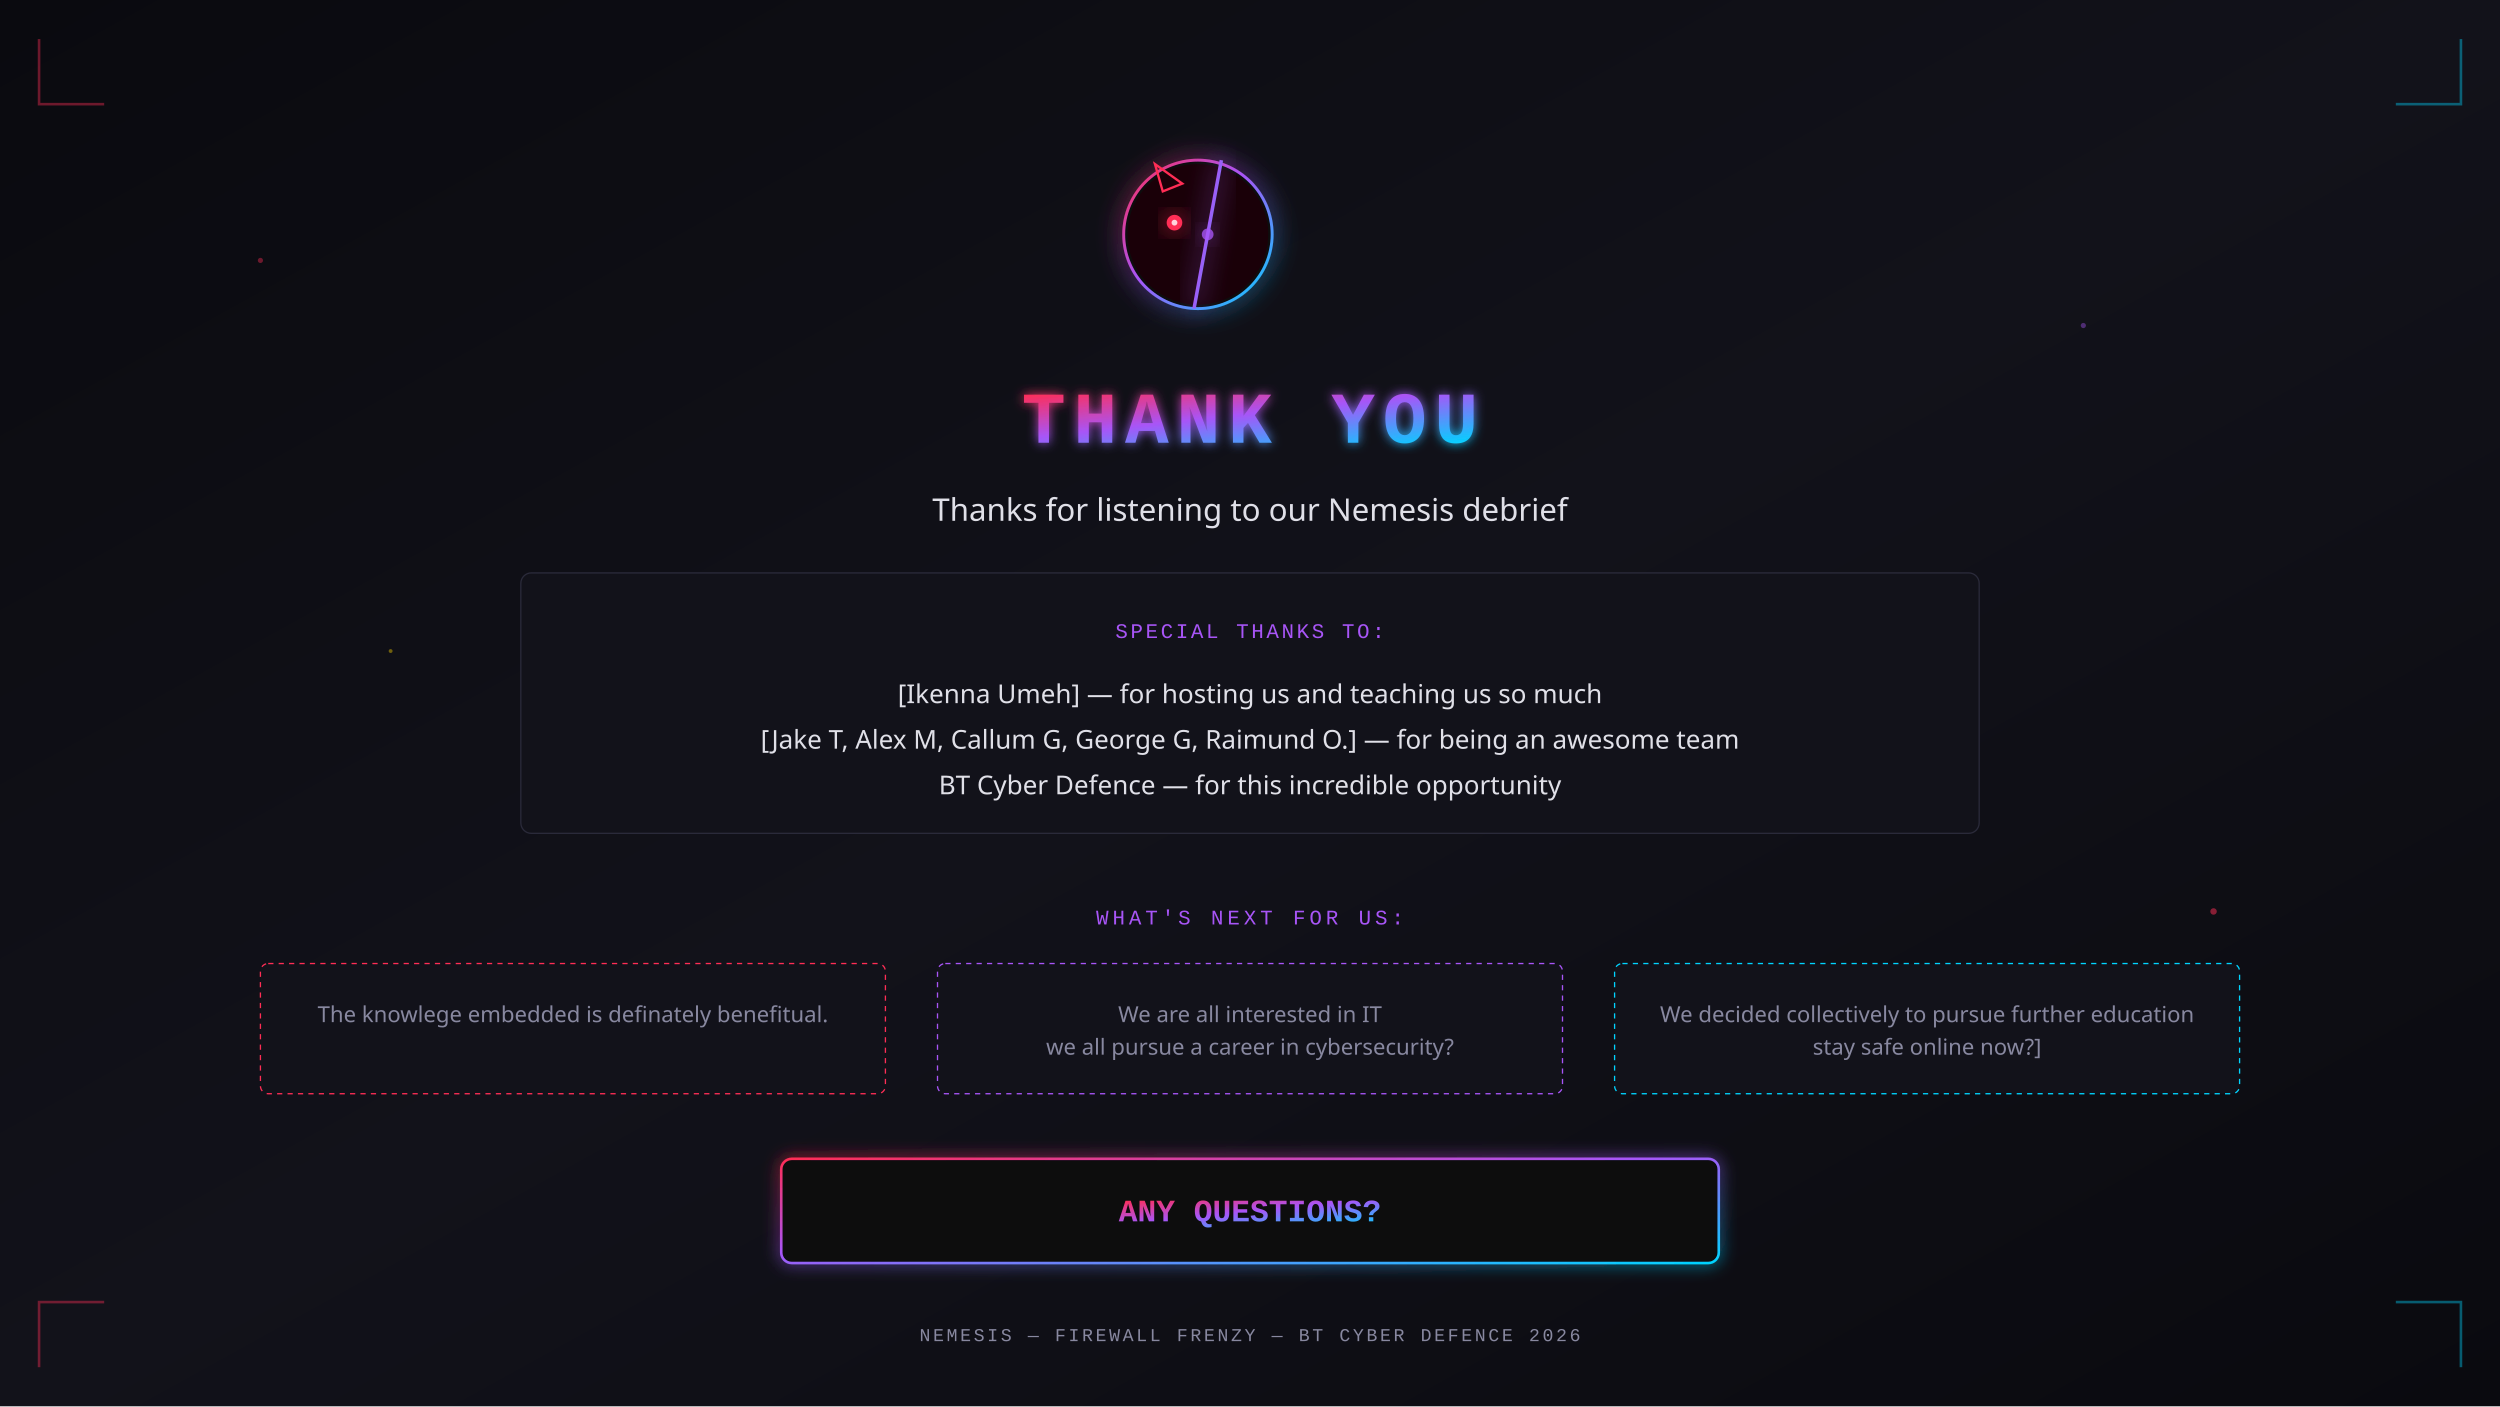
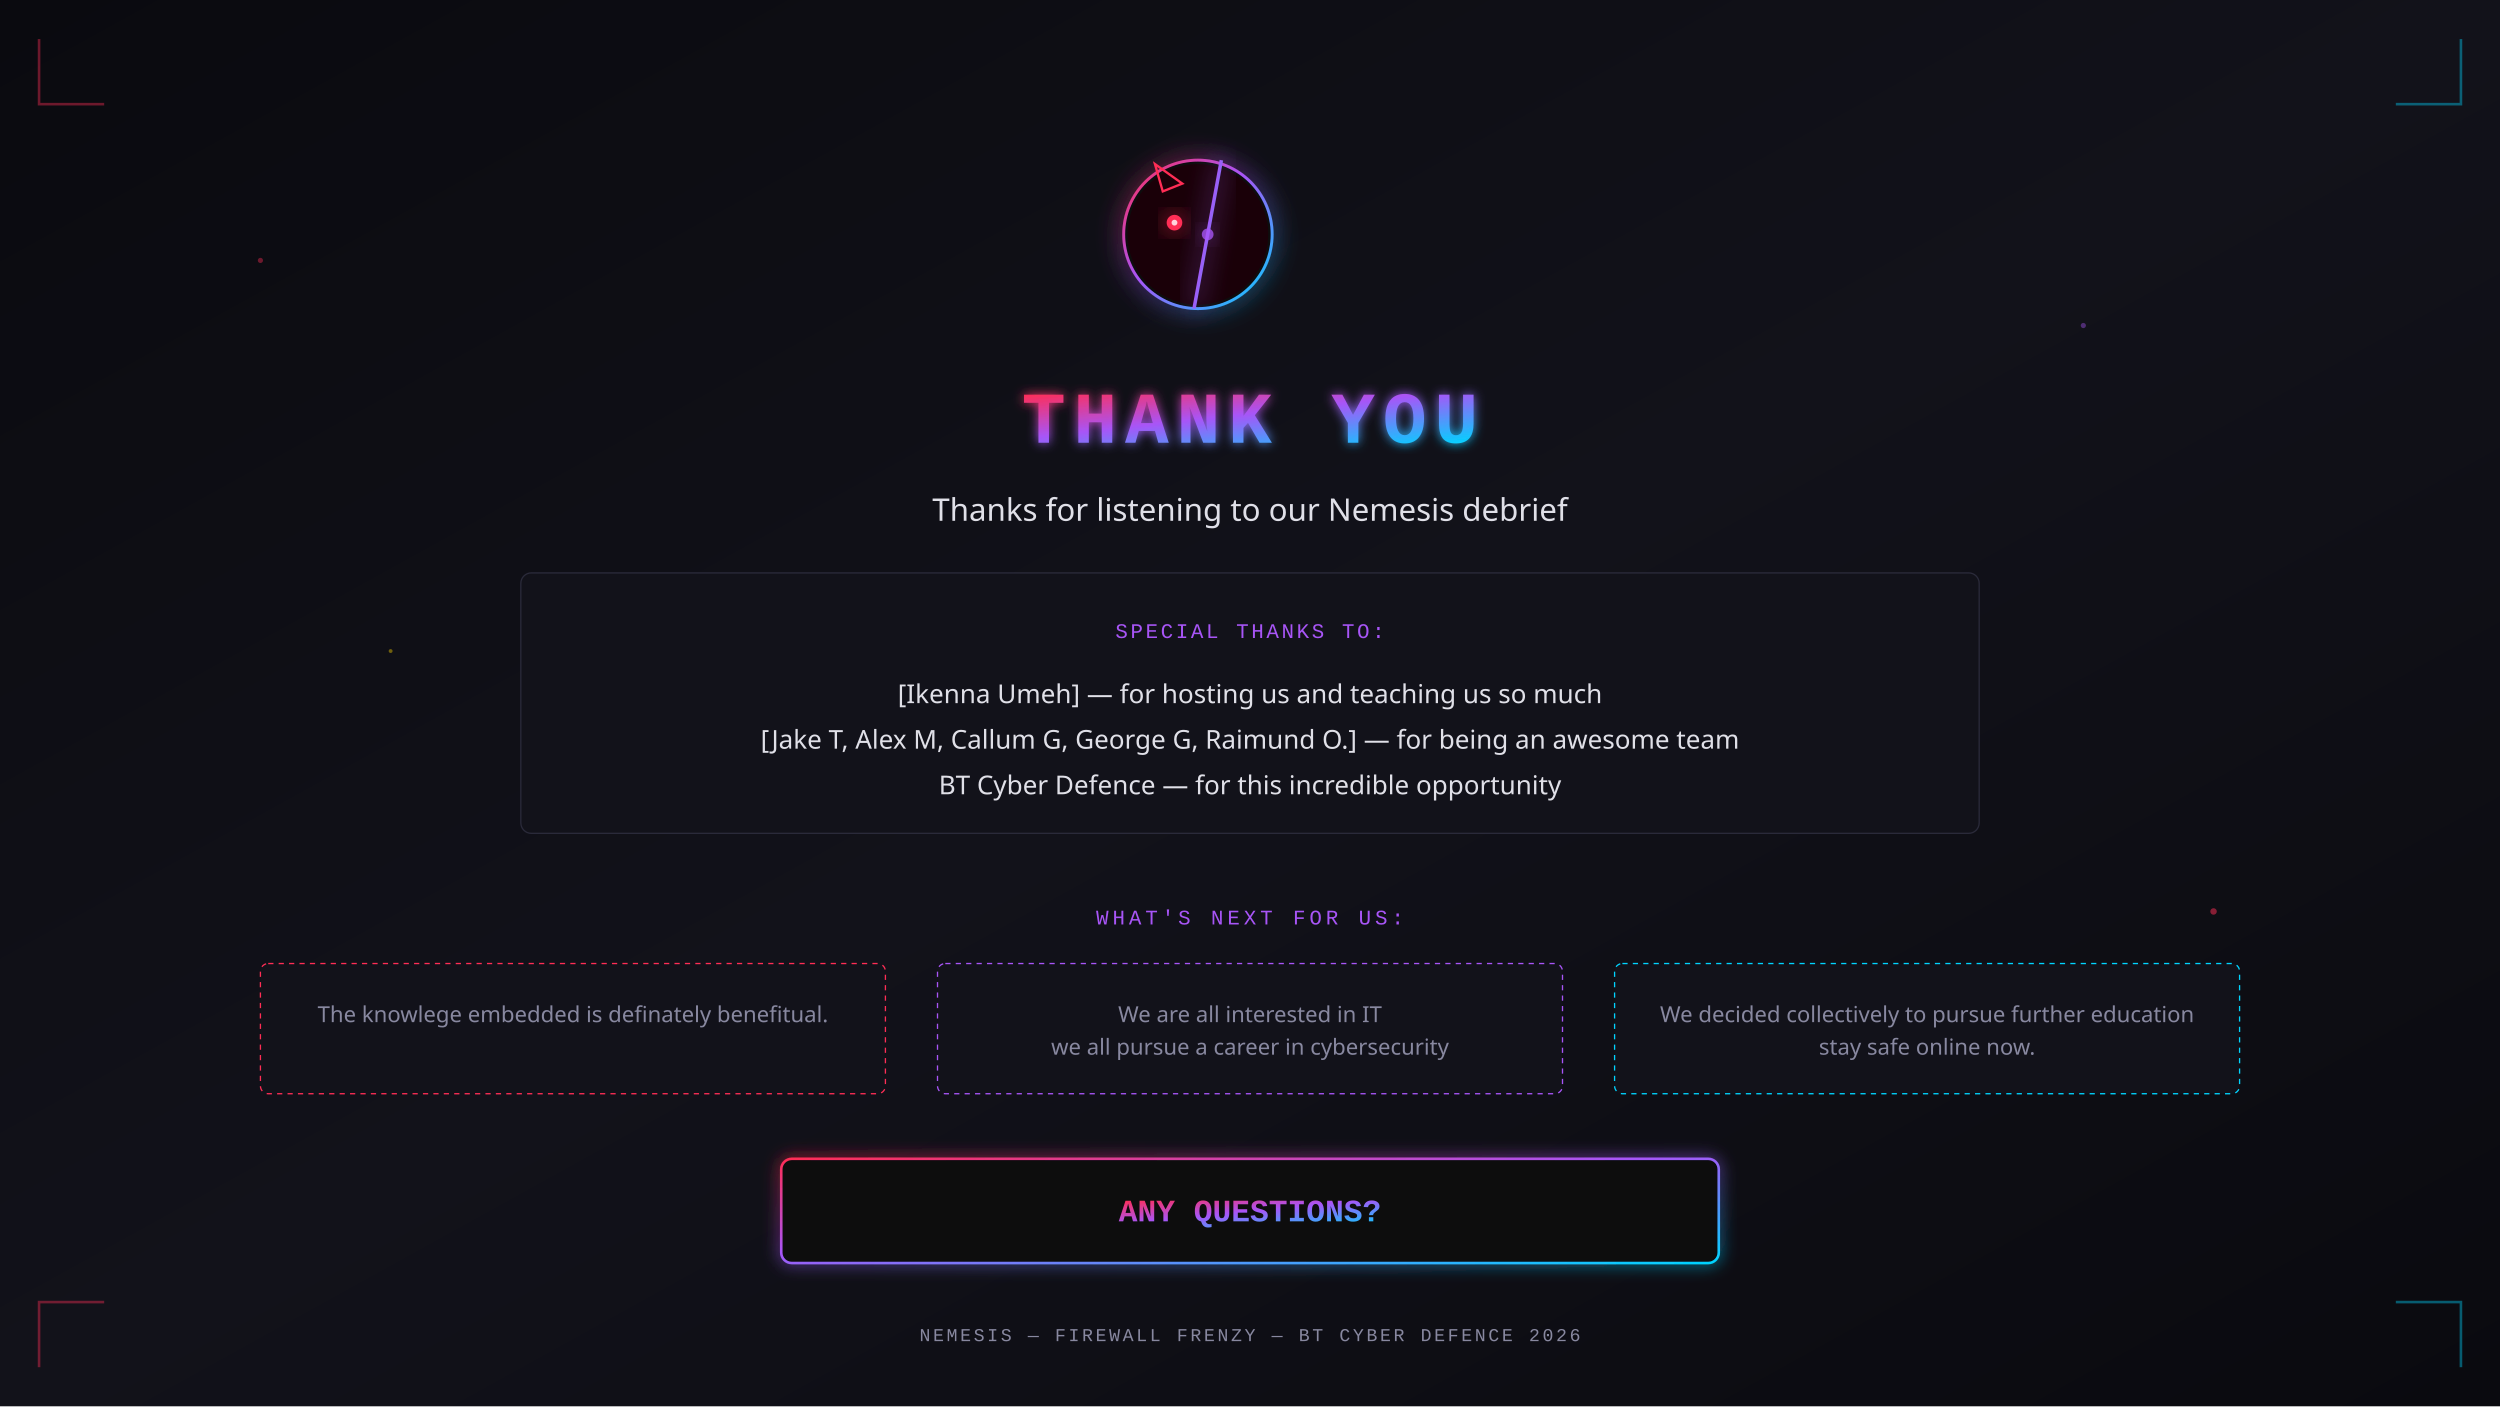
<svg xmlns="http://www.w3.org/2000/svg" viewBox="0 0 1920 1080" fill="none">
  <defs>
    <linearGradient id="splitGrad" x1="0%" y1="0%" x2="100%" y2="100%">
      <stop offset="0%" stop-color="#ff2d55" />
      <stop offset="45%" stop-color="#a855f7" />
      <stop offset="100%" stop-color="#00d4ff" />
    </linearGradient>
    <linearGradient id="bgGrad" x1="0%" y1="0%" x2="100%" y2="100%">
      <stop offset="0%" stop-color="#0a0a0f" />
      <stop offset="50%" stop-color="#12121a" />
      <stop offset="100%" stop-color="#0a0a0f" />
    </linearGradient>
    <filter id="glow" x="-50%" y="-50%" width="200%" height="200%">
      <feGaussianBlur stdDeviation="6" result="blur" />
      <feMerge>
        <feMergeNode in="blur" />
        <feMergeNode in="SourceGraphic" />
      </feMerge>
    </filter>
    <filter id="textGlow" x="-20%" y="-20%" width="140%" height="140%">
      <feGaussianBlur stdDeviation="4" result="blur" />
      <feMerge>
        <feMergeNode in="blur" />
        <feMergeNode in="SourceGraphic" />
      </feMerge>
    </filter>
    <clipPath id="leftClip">
      <polygon points="0,0 130,0 95,200 0,200" />
    </clipPath>
    <clipPath id="rightClip">
      <polygon points="130,0 200,0 200,200 95,200" />
    </clipPath>
  </defs>
  <rect width="1920" height="1080" fill="url(#bgGrad)" />
  <circle cx="200" cy="200" r="2" fill="#ff2d55" opacity="0.4">
    <animate attributeName="cy" values="200;180;200" dur="3s" repeatCount="indefinite" />
  </circle>
  <circle cx="400" cy="800" r="2.5" fill="#00d4ff" opacity="0.5">
    <animate attributeName="cy" values="800;780;800" dur="2.5s" repeatCount="indefinite" />
  </circle>
  <circle cx="1600" cy="250" r="2" fill="#a855f7" opacity="0.4">
    <animate attributeName="cy" values="250;230;250" dur="3.5s" repeatCount="indefinite" />
  </circle>
  <circle cx="1700" cy="700" r="2.5" fill="#ff2d55" opacity="0.5">
    <animate attributeName="cy" values="700;680;700" dur="2.8s" repeatCount="indefinite" />
  </circle>
  <circle cx="300" cy="500" r="1.5" fill="#ffd700" opacity="0.4">
    <animate attributeName="cy" values="500;485;500" dur="4s" repeatCount="indefinite" />
  </circle>
  <circle cx="1500" cy="450" r="1.5" fill="#ffd700" opacity="0.4">
    <animate attributeName="cy" values="450;435;450" dur="3.2s" repeatCount="indefinite" />
  </circle>
  <g transform="translate(860, 120) scale(1.5)">
    <circle cx="40" cy="40" r="38" fill="#0a0a0f" stroke="url(#splitGrad)" stroke-width="1.5" filter="url(#glow)">
      <animate attributeName="r" values="38;40;38" dur="3s" repeatCount="indefinite" />
    </circle>
    <g clip-path="url(#leftClip)">
      <circle cx="40" cy="40" r="36" fill="#1a0008" />
      <polygon points="22,18 18,4 32,14" fill="none" stroke="#ff2d55" stroke-width="1.2" />
      <circle cx="28" cy="34" r="4" fill="#ff2d55" filter="url(#glow)" />
      <circle cx="28" cy="34" r="1.5" fill="#fff" opacity="0.8" />
    </g>
    <g clip-path="url(#rightClip)">
      <circle cx="40" cy="40" r="36" fill="#001a2a" />
      <path d="M52 20 L66 28 L66 48 Q66 60 52 66 Q38 60 38 48 L38 28 Z" fill="none" stroke="#00d4ff" stroke-width="1.2" opacity="0.7" />
      <circle cx="52" cy="34" r="4" fill="#00d4ff" filter="url(#glow)" />
      <circle cx="52" cy="34" r="1.5" fill="#fff" opacity="0.8" />
    </g>
    <line x1="52" y1="2" x2="38" y2="78" stroke="url(#splitGrad)" stroke-width="1.8" filter="url(#glow)" />
    <circle cx="45" cy="40" r="3" fill="#a855f7" filter="url(#glow)" opacity="0.8" />
  </g>
  <text x="960" y="340" text-anchor="middle" font-family="'Courier New', monospace" font-size="56" font-weight="900" letter-spacing="6" fill="url(#splitGrad)" filter="url(#textGlow)">THANK YOU</text>
  <text x="960" y="400" text-anchor="middle" font-family="'Segoe UI', sans-serif" font-size="24" fill="#e0e0e8">Thanks for listening to our Nemesis debrief</text>
  <rect x="400" y="440" width="1120" height="200" rx="8" fill="#12121a" stroke="#2a2a3a" />
  <text x="960" y="490" text-anchor="middle" font-family="'Courier New', monospace" font-size="16" fill="#a855f7" letter-spacing="2">SPECIAL THANKS TO:</text>
  <text x="960" y="540" text-anchor="middle" font-family="'Segoe UI', sans-serif" font-size="20" fill="#e0e0e8">[Ikenna Umeh] — for hosting us and teaching us so much</text>
  <text x="960" y="575" text-anchor="middle" font-family="'Segoe UI', sans-serif" font-size="20" fill="#e0e0e8">[Jake T, Alex M, Callum G, George G, Raimund O.] — for being an awesome team</text>
  <text x="960" y="610" text-anchor="middle" font-family="'Segoe UI', sans-serif" font-size="20" fill="#e0e0e8">BT Cyber Defence — for this incredible opportunity</text>
  <text x="960" y="710" text-anchor="middle" font-family="'Courier New', monospace" font-size="16" letter-spacing="3" fill="#a855f7">WHAT'S NEXT FOR US:</text>
  <rect x="200" y="740" width="480" height="100" rx="6" fill="#12121a" stroke="#ff2d55" stroke-width="1" stroke-dasharray="4,4" />
  <text x="440" y="785" text-anchor="middle" font-family="'Segoe UI', sans-serif" font-size="17" fill="#8888a0">The knowlege embedded is definately benefitual.</text>
  <text x="440" y="810" text-anchor="middle" font-family="'Segoe UI', sans-serif" font-size="17" fill="#8888a0" />
  <rect x="720" y="740" width="480" height="100" rx="6" fill="#12121a" stroke="#a855f7" stroke-width="1" stroke-dasharray="4,4" />
  <text x="960" y="785" text-anchor="middle" font-family="'Segoe UI', sans-serif" font-size="17" fill="#8888a0">We are all interested in IT</text>
-   <text x="960" y="810" text-anchor="middle" font-family="'Segoe UI', sans-serif" font-size="17" fill="#8888a0">we all pursue a career in cybersecurity?</text>
+   <text x="960" y="810" text-anchor="middle" font-family="'Segoe UI', sans-serif" font-size="17" fill="#8888a0">we all pursue a career in cybersecurity</text>
  <rect x="1240" y="740" width="480" height="100" rx="6" fill="#12121a" stroke="#00d4ff" stroke-width="1" stroke-dasharray="4,4" />
  <text x="1480" y="785" text-anchor="middle" font-family="'Segoe UI', sans-serif" font-size="17" fill="#8888a0">We decided collectively to pursue further education</text>
-   <text x="1480" y="810" text-anchor="middle" font-family="'Segoe UI', sans-serif" font-size="17" fill="#8888a0">stay safe online now?]</text>
+   <text x="1480" y="810" text-anchor="middle" font-family="'Segoe UI', sans-serif" font-size="17" fill="#8888a0">stay safe online now.</text>
  <rect x="600" y="890" width="720" height="80" rx="8" fill="#0a0a0f" stroke="url(#splitGrad)" stroke-width="2" filter="url(#glow)" />
  <text x="960" y="938" text-anchor="middle" font-family="'Courier New', monospace" font-size="24" font-weight="900" fill="url(#splitGrad)">ANY QUESTIONS?</text>
  <text x="960" y="1030" text-anchor="middle" font-family="'Courier New', monospace" font-size="14" fill="#8888a0" letter-spacing="2">NEMESIS — FIREWALL FRENZY — BT CYBER DEFENCE 2026</text>
  <polyline points="30,30 30,80 80,80" fill="none" stroke="#ff2d55" stroke-width="2" opacity="0.4" />
  <polyline points="1890,30 1890,80 1840,80" fill="none" stroke="#00d4ff" stroke-width="2" opacity="0.4" />
  <polyline points="30,1050 30,1000 80,1000" fill="none" stroke="#ff2d55" stroke-width="2" opacity="0.4" />
  <polyline points="1890,1050 1890,1000 1840,1000" fill="none" stroke="#00d4ff" stroke-width="2" opacity="0.4" />
</svg>
